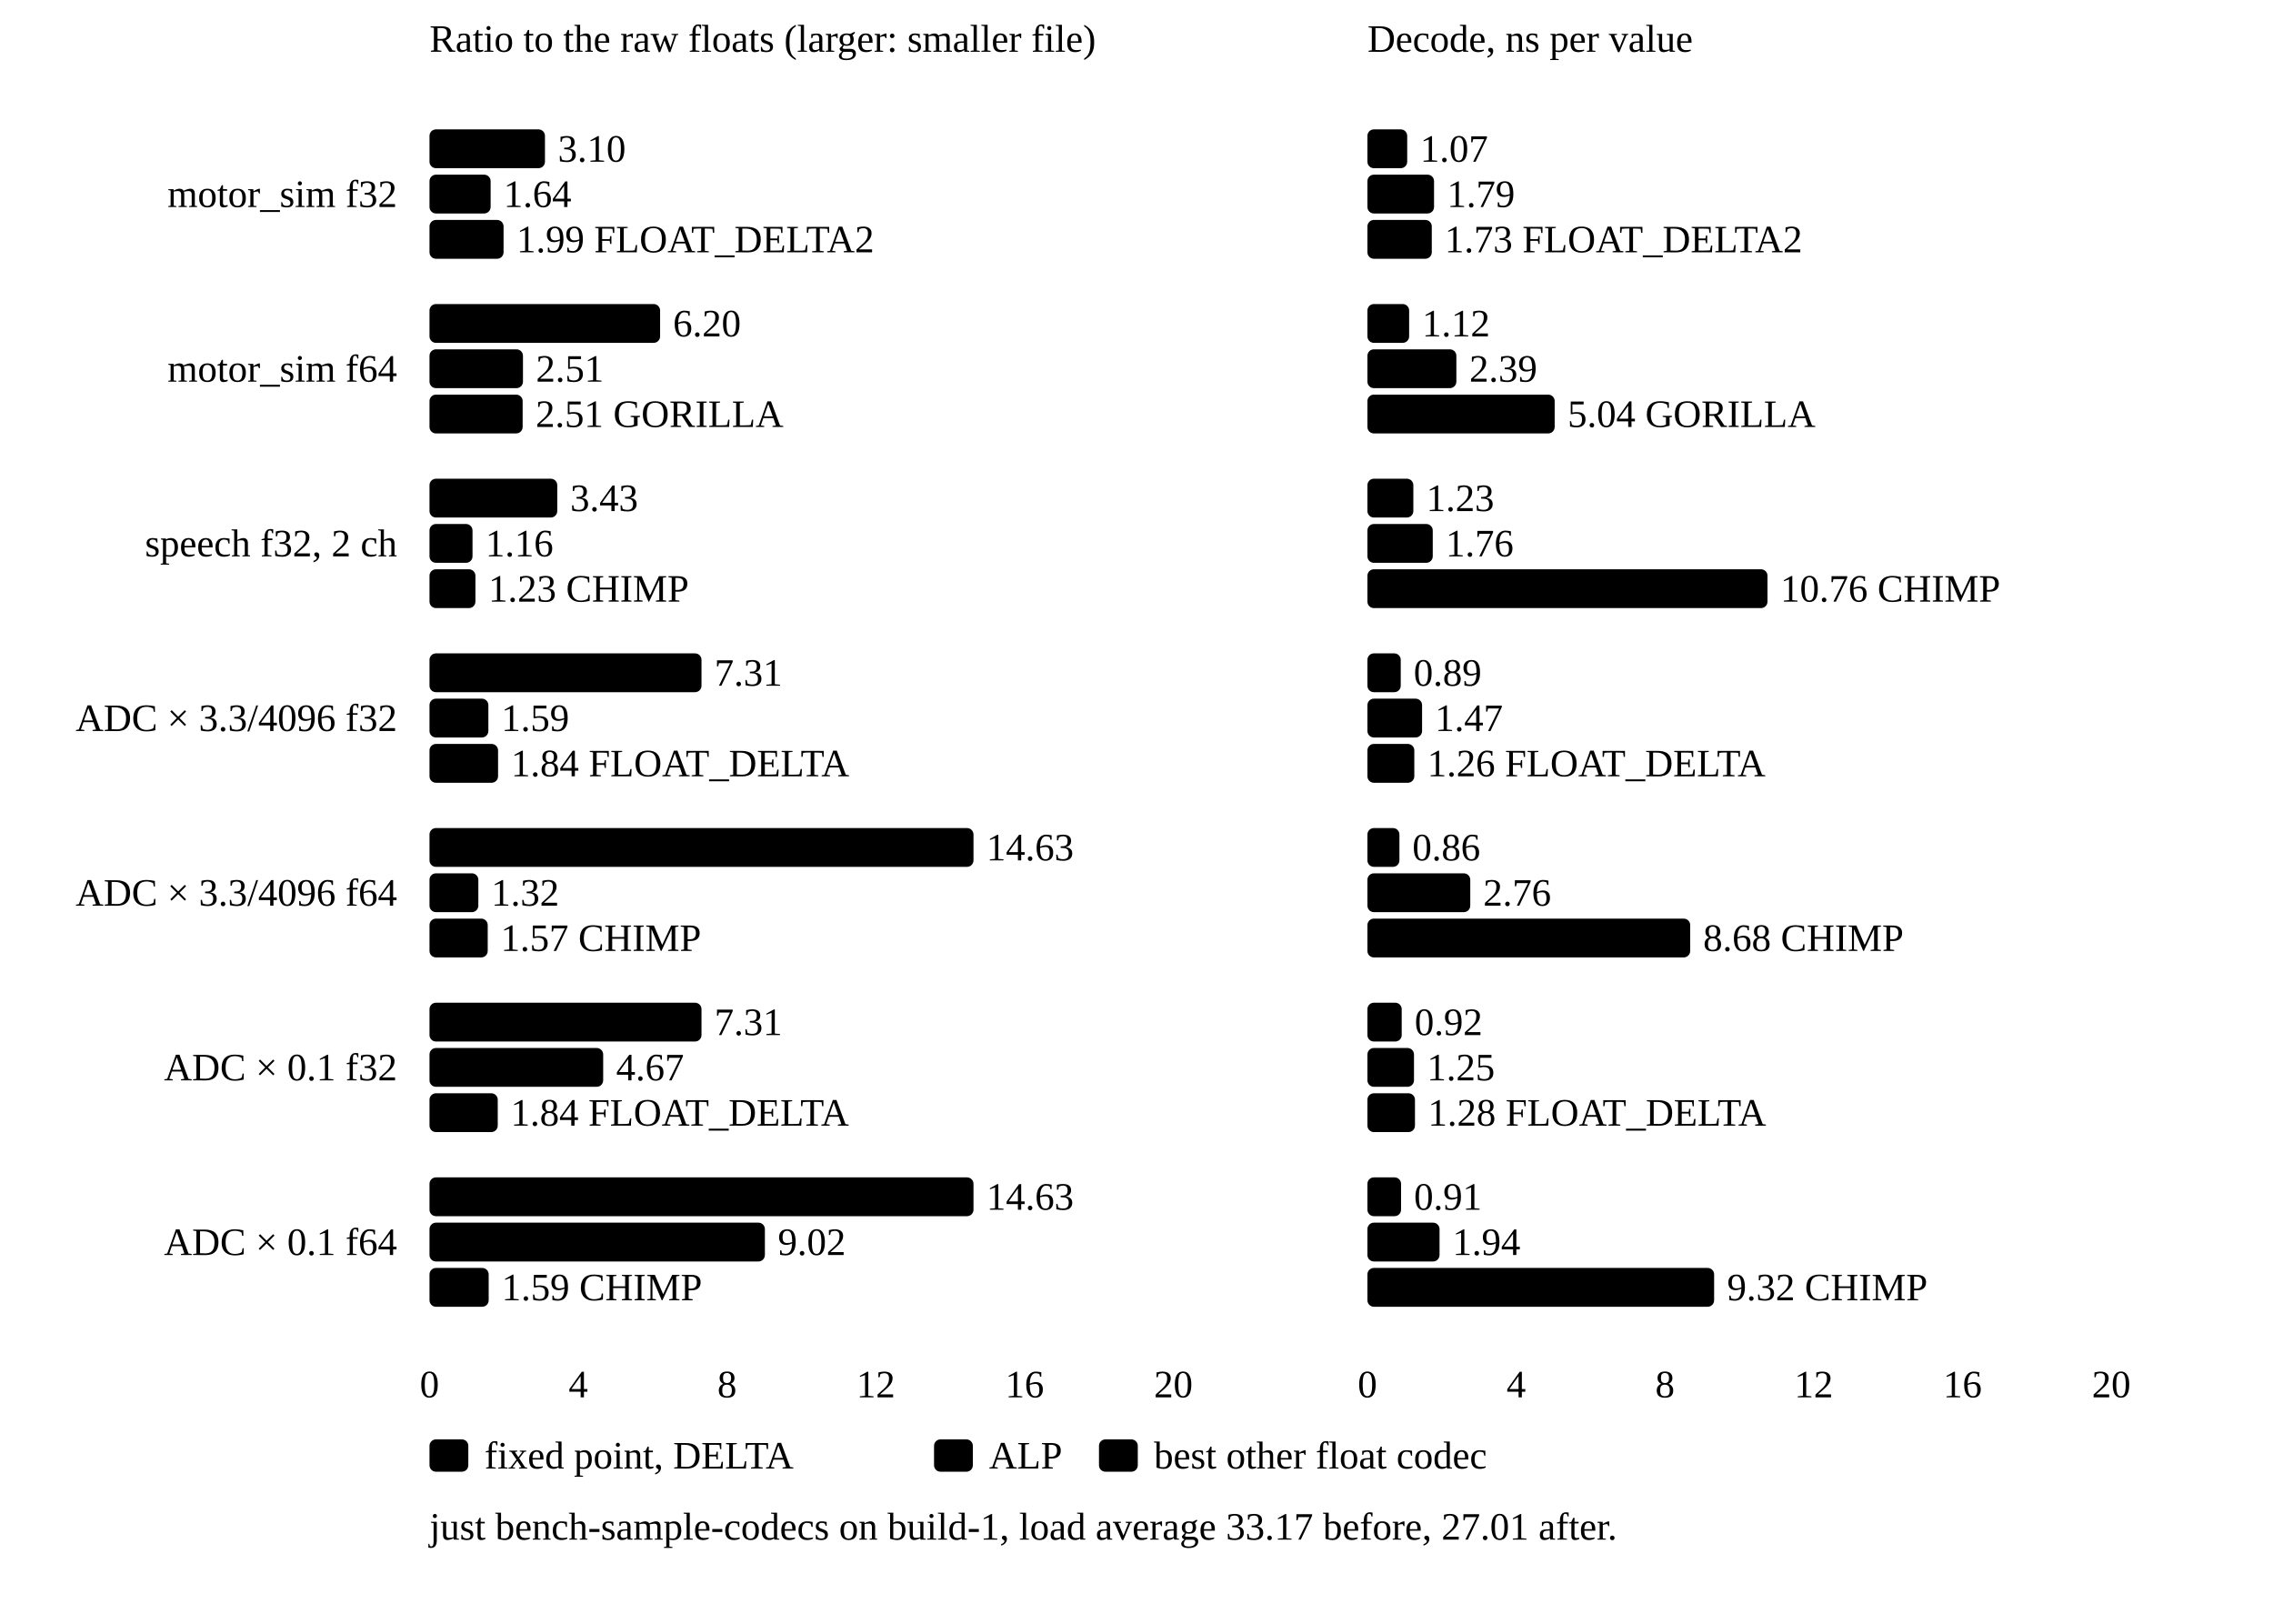
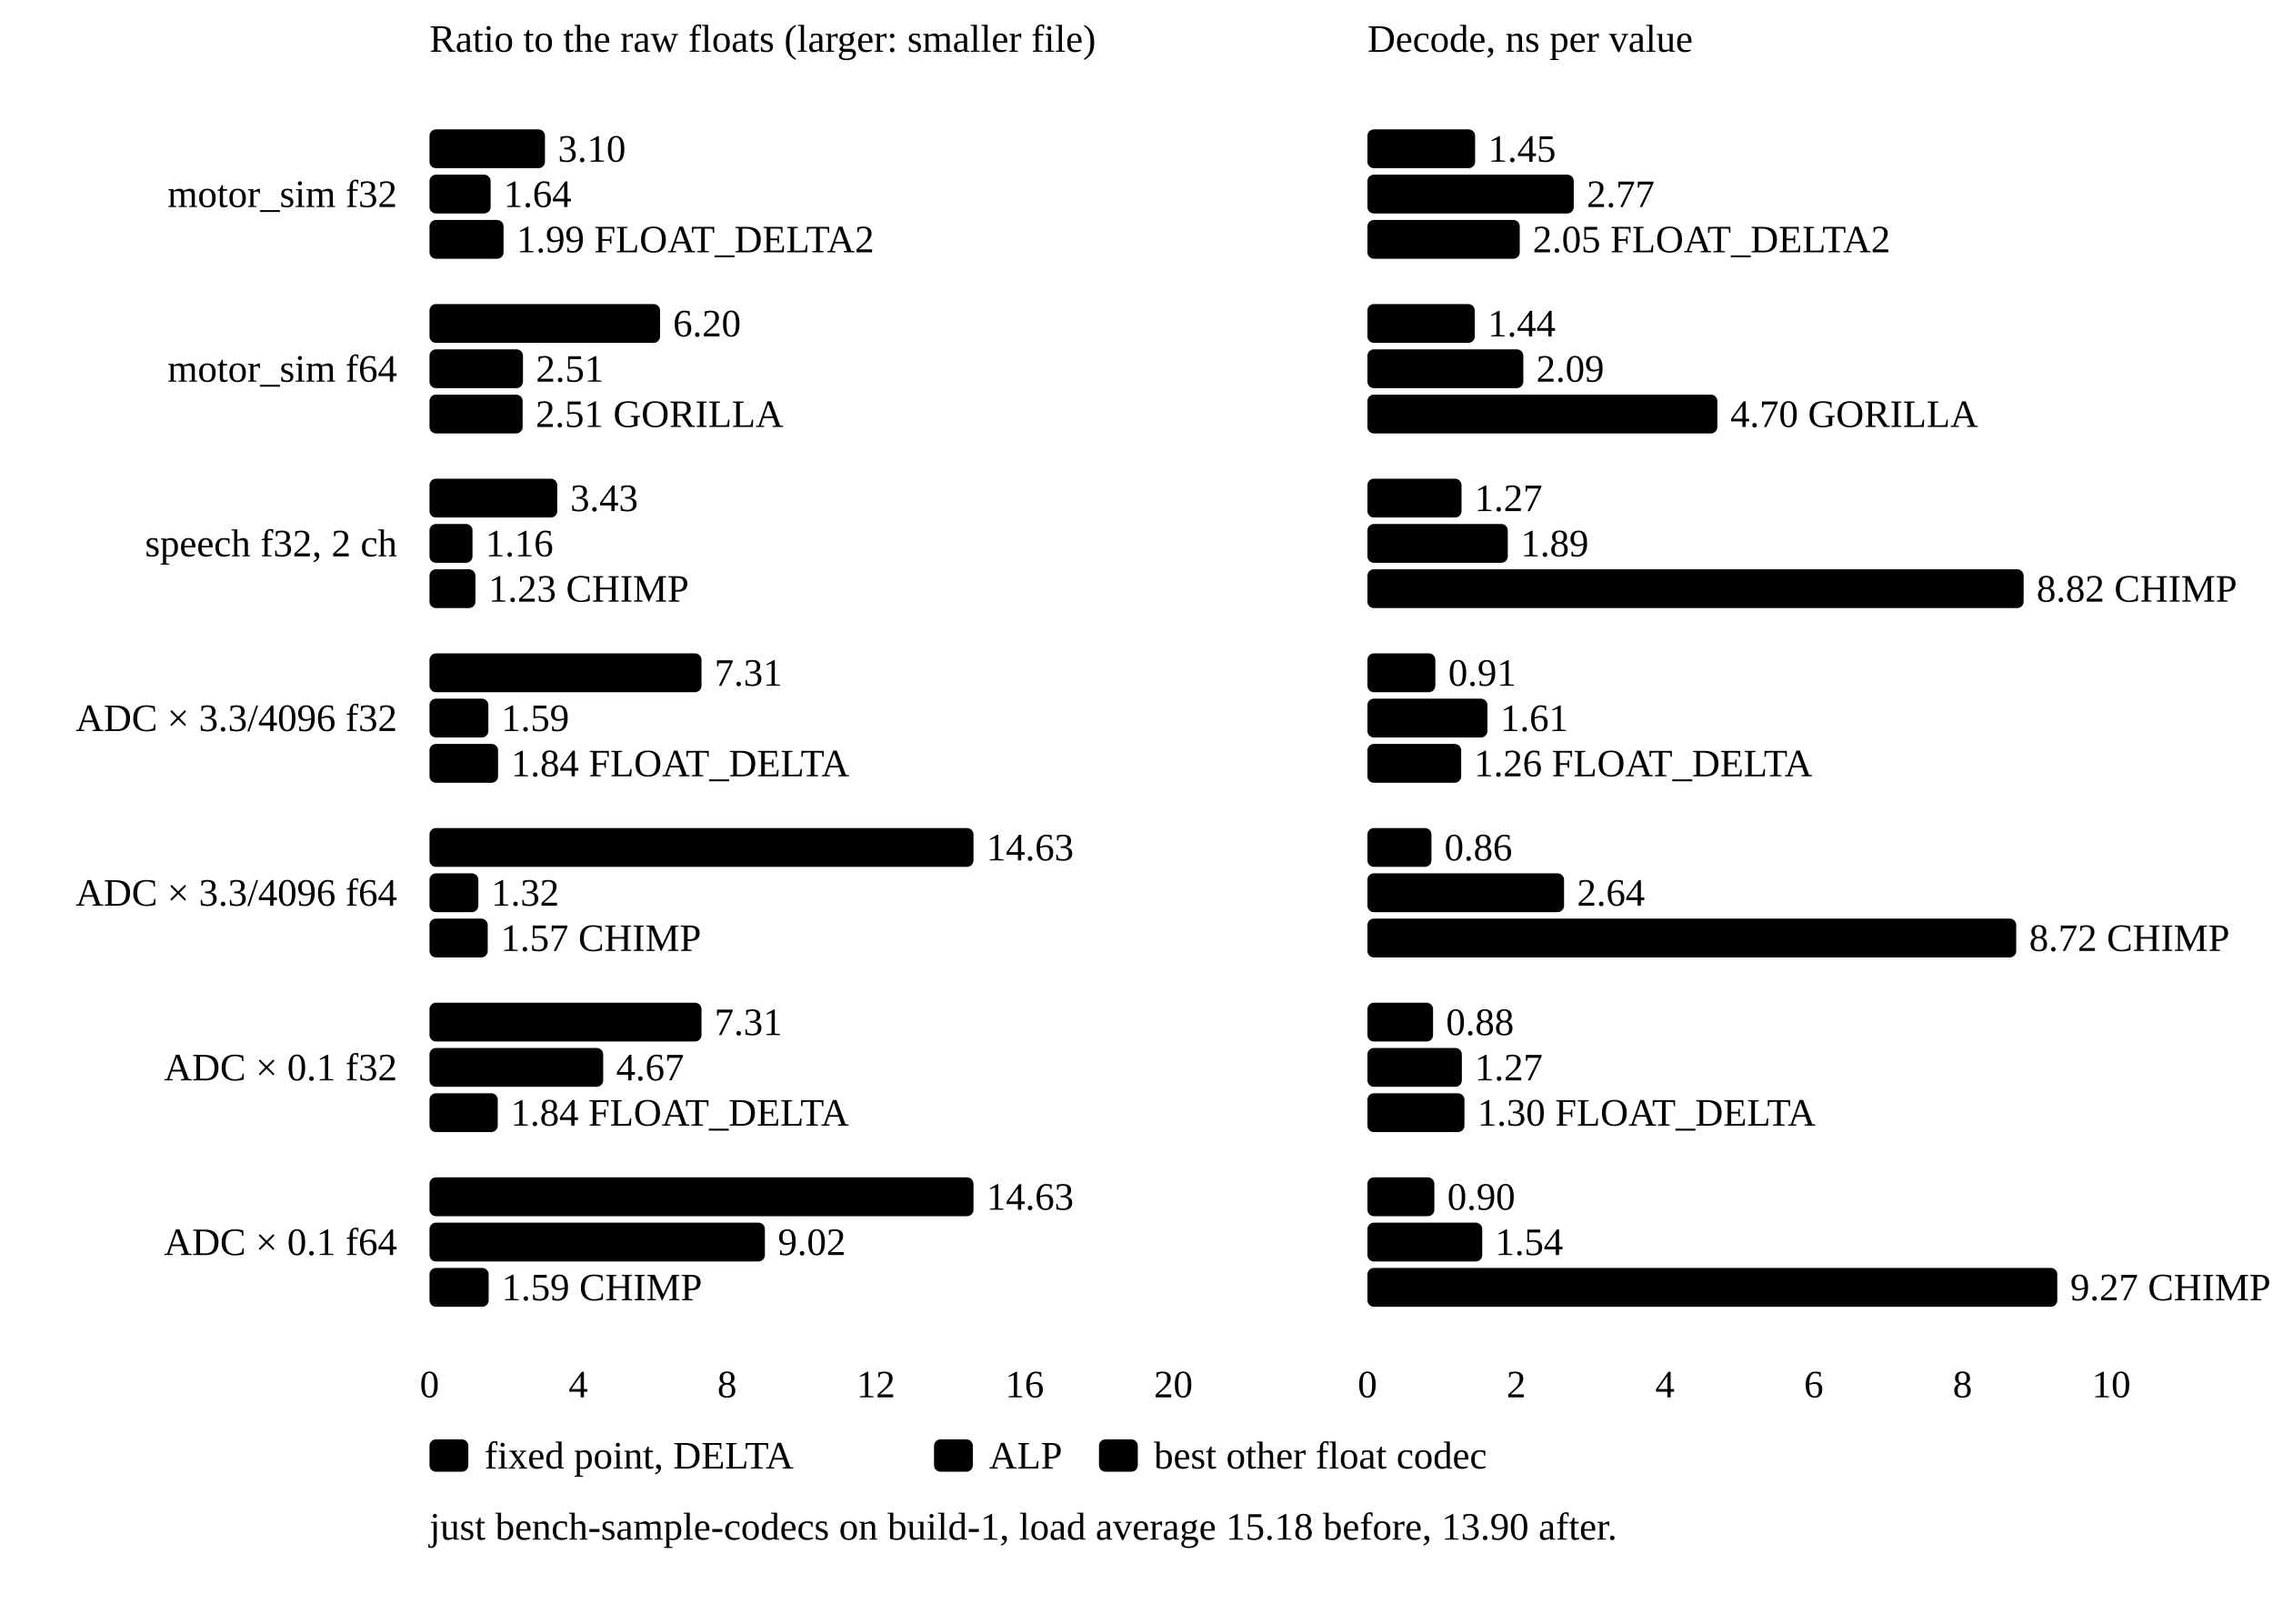
<svg xmlns="http://www.w3.org/2000/svg" class="ww-svg" viewBox="0 0 702.8 502" width="702.8" height="502" role="img" aria-label="Sample codecs per data set: ratio to the raw floats and decode time per value, fixed point with DELTA against ALP and the best other float codec, named at its bar">
  <text x="132.8" y="16.0" text-anchor="start" class="strong">Ratio to the raw floats (larger: smaller file)</text>
  <line x1="132.8" y1="34.0" x2="132.8" y2="418.0" class="thin" />
  <text x="132.8" y="432.0" text-anchor="middle" class="small soft">0</text>
  <line x1="178.8" y1="34.0" x2="178.8" y2="418.0" class="thin" />
  <text x="178.8" y="432.0" text-anchor="middle" class="small soft">4</text>
  <line x1="224.8" y1="34.0" x2="224.8" y2="418.0" class="thin" />
  <text x="224.8" y="432.0" text-anchor="middle" class="small soft">8</text>
  <line x1="270.8" y1="34.0" x2="270.8" y2="418.0" class="thin" />
  <text x="270.8" y="432.0" text-anchor="middle" class="small soft">12</text>
  <line x1="316.8" y1="34.0" x2="316.8" y2="418.0" class="thin" />
  <text x="316.8" y="432.0" text-anchor="middle" class="small soft">16</text>
  <line x1="362.8" y1="34.0" x2="362.8" y2="418.0" class="thin" />
  <text x="362.8" y="432.0" text-anchor="middle" class="small soft">20</text>
  <rect x="132.8" y="40.0" width="35.7" height="12.0" rx="2" class="blue" />
  <text x="172.5" y="50.0" text-anchor="start" class="small">3.10</text>
  <rect x="132.8" y="54.0" width="18.9" height="12.0" rx="2" class="accent" />
  <text x="155.7" y="64.0" text-anchor="start" class="small">1.64</text>
  <rect x="132.8" y="68.0" width="22.9" height="12.0" rx="2" class="amber" />
  <text x="159.7" y="78.0" text-anchor="start" class="small">1.99 FLOAT_DELTA2</text>
  <rect x="132.8" y="94.0" width="71.3" height="12.0" rx="2" class="blue" />
  <text x="208.1" y="104.0" text-anchor="start" class="small">6.20</text>
  <rect x="132.8" y="108.0" width="28.9" height="12.0" rx="2" class="accent" />
  <text x="165.7" y="118.0" text-anchor="start" class="small">2.51</text>
  <rect x="132.8" y="122.0" width="28.8" height="12.0" rx="2" class="amber" />
  <text x="165.6" y="132.0" text-anchor="start" class="small">2.51 GORILLA</text>
  <rect x="132.8" y="148.0" width="39.5" height="12.0" rx="2" class="blue" />
  <text x="176.3" y="158.0" text-anchor="start" class="small">3.43</text>
  <rect x="132.8" y="162.0" width="13.3" height="12.0" rx="2" class="accent" />
  <text x="150.1" y="172.0" text-anchor="start" class="small">1.16</text>
  <rect x="132.8" y="176.0" width="14.2" height="12.0" rx="2" class="amber" />
  <text x="151.0" y="186.0" text-anchor="start" class="small">1.23 CHIMP</text>
  <rect x="132.8" y="202.0" width="84.1" height="12.0" rx="2" class="blue" />
  <text x="220.9" y="212.0" text-anchor="start" class="small">7.31</text>
  <rect x="132.8" y="216.0" width="18.2" height="12.0" rx="2" class="accent" />
  <text x="155.0" y="226.0" text-anchor="start" class="small">1.59</text>
  <rect x="132.8" y="230.0" width="21.2" height="12.0" rx="2" class="amber" />
  <text x="158.0" y="240.0" text-anchor="start" class="small">1.84 FLOAT_DELTA</text>
  <rect x="132.8" y="256.0" width="168.2" height="12.0" rx="2" class="blue" />
  <text x="305.0" y="266.0" text-anchor="start" class="small">14.63</text>
  <rect x="132.8" y="270.0" width="15.1" height="12.0" rx="2" class="accent" />
  <text x="151.9" y="280.0" text-anchor="start" class="small">1.32</text>
  <rect x="132.8" y="284.0" width="18.0" height="12.0" rx="2" class="amber" />
  <text x="154.8" y="294.0" text-anchor="start" class="small">1.57 CHIMP</text>
  <rect x="132.8" y="310.0" width="84.1" height="12.0" rx="2" class="blue" />
  <text x="220.9" y="320.0" text-anchor="start" class="small">7.31</text>
  <rect x="132.8" y="324.0" width="53.7" height="12.0" rx="2" class="accent" />
  <text x="190.5" y="334.0" text-anchor="start" class="small">4.67</text>
  <rect x="132.8" y="338.0" width="21.1" height="12.0" rx="2" class="amber" />
  <text x="157.9" y="348.0" text-anchor="start" class="small">1.84 FLOAT_DELTA</text>
  <rect x="132.8" y="364.0" width="168.2" height="12.0" rx="2" class="blue" />
  <text x="305.0" y="374.0" text-anchor="start" class="small">14.63</text>
  <rect x="132.8" y="378.0" width="103.7" height="12.0" rx="2" class="accent" />
  <text x="240.5" y="388.0" text-anchor="start" class="small">9.02</text>
  <rect x="132.8" y="392.0" width="18.3" height="12.0" rx="2" class="amber" />
  <text x="155.1" y="402.0" text-anchor="start" class="small">1.59 CHIMP</text>
  <line x1="132.8" y1="34.0" x2="132.8" y2="418.0" class="line" />
  <text x="422.8" y="16.0" text-anchor="start" class="strong">Decode, ns per value</text>
  <line x1="422.8" y1="34.0" x2="422.8" y2="418.0" class="thin" />
  <text x="422.8" y="432.0" text-anchor="middle" class="small soft">0</text>
  <line x1="468.8" y1="34.0" x2="468.8" y2="418.0" class="thin" />
-   <text x="468.8" y="432.0" text-anchor="middle" class="small soft">4</text>
+   <text x="468.8" y="432.0" text-anchor="middle" class="small soft">2</text>
  <line x1="514.8" y1="34.0" x2="514.8" y2="418.0" class="thin" />
-   <text x="514.8" y="432.0" text-anchor="middle" class="small soft">8</text>
+   <text x="514.8" y="432.0" text-anchor="middle" class="small soft">4</text>
  <line x1="560.8" y1="34.0" x2="560.8" y2="418.0" class="thin" />
-   <text x="560.8" y="432.0" text-anchor="middle" class="small soft">12</text>
+   <text x="560.8" y="432.0" text-anchor="middle" class="small soft">6</text>
  <line x1="606.8" y1="34.0" x2="606.8" y2="418.0" class="thin" />
-   <text x="606.8" y="432.0" text-anchor="middle" class="small soft">16</text>
+   <text x="606.8" y="432.0" text-anchor="middle" class="small soft">8</text>
  <line x1="652.8" y1="34.0" x2="652.8" y2="418.0" class="thin" />
-   <text x="652.8" y="432.0" text-anchor="middle" class="small soft">20</text>
-   <rect x="422.8" y="40.0" width="12.3" height="12.0" rx="2" class="blue" />
-   <text x="439.1" y="50.0" text-anchor="start" class="small">1.07</text>
-   <rect x="422.8" y="54.0" width="20.6" height="12.0" rx="2" class="accent" />
-   <text x="447.4" y="64.0" text-anchor="start" class="small">1.79</text>
-   <rect x="422.8" y="68.0" width="19.9" height="12.0" rx="2" class="amber" />
-   <text x="446.7" y="78.0" text-anchor="start" class="small">1.73 FLOAT_DELTA2</text>
-   <rect x="422.8" y="94.0" width="12.9" height="12.0" rx="2" class="blue" />
-   <text x="439.7" y="104.0" text-anchor="start" class="small">1.12</text>
-   <rect x="422.8" y="108.0" width="27.5" height="12.0" rx="2" class="accent" />
-   <text x="454.3" y="118.0" text-anchor="start" class="small">2.39</text>
-   <rect x="422.8" y="122.0" width="57.9" height="12.0" rx="2" class="amber" />
-   <text x="484.7" y="132.0" text-anchor="start" class="small">5.04 GORILLA</text>
-   <rect x="422.8" y="148.0" width="14.2" height="12.0" rx="2" class="blue" />
-   <text x="441.0" y="158.0" text-anchor="start" class="small">1.23</text>
-   <rect x="422.8" y="162.0" width="20.2" height="12.0" rx="2" class="accent" />
-   <text x="447.0" y="172.0" text-anchor="start" class="small">1.76</text>
-   <rect x="422.8" y="176.0" width="123.7" height="12.0" rx="2" class="amber" />
-   <text x="550.5" y="186.0" text-anchor="start" class="small">10.76 CHIMP</text>
-   <rect x="422.8" y="202.0" width="10.3" height="12.0" rx="2" class="blue" />
-   <text x="437.1" y="212.0" text-anchor="start" class="small">0.89</text>
-   <rect x="422.8" y="216.0" width="16.9" height="12.0" rx="2" class="accent" />
-   <text x="443.7" y="226.0" text-anchor="start" class="small">1.47</text>
-   <rect x="422.8" y="230.0" width="14.5" height="12.0" rx="2" class="amber" />
-   <text x="441.3" y="240.0" text-anchor="start" class="small">1.26 FLOAT_DELTA</text>
-   <rect x="422.8" y="256.0" width="9.9" height="12.0" rx="2" class="blue" />
-   <text x="436.7" y="266.0" text-anchor="start" class="small">0.86</text>
-   <rect x="422.8" y="270.0" width="31.8" height="12.0" rx="2" class="accent" />
-   <text x="458.6" y="280.0" text-anchor="start" class="small">2.76</text>
-   <rect x="422.8" y="284.0" width="99.8" height="12.0" rx="2" class="amber" />
-   <text x="526.6" y="294.0" text-anchor="start" class="small">8.68 CHIMP</text>
-   <rect x="422.8" y="310.0" width="10.6" height="12.0" rx="2" class="blue" />
-   <text x="437.4" y="320.0" text-anchor="start" class="small">0.92</text>
-   <rect x="422.8" y="324.0" width="14.4" height="12.0" rx="2" class="accent" />
-   <text x="441.2" y="334.0" text-anchor="start" class="small">1.25</text>
-   <rect x="422.8" y="338.0" width="14.7" height="12.0" rx="2" class="amber" />
-   <text x="441.5" y="348.0" text-anchor="start" class="small">1.28 FLOAT_DELTA</text>
-   <rect x="422.8" y="364.0" width="10.4" height="12.0" rx="2" class="blue" />
-   <text x="437.2" y="374.0" text-anchor="start" class="small">0.91</text>
-   <rect x="422.8" y="378.0" width="22.3" height="12.0" rx="2" class="accent" />
-   <text x="449.1" y="388.0" text-anchor="start" class="small">1.94</text>
-   <rect x="422.8" y="392.0" width="107.2" height="12.0" rx="2" class="amber" />
-   <text x="534.0" y="402.0" text-anchor="start" class="small">9.32 CHIMP</text>
+   <text x="652.8" y="432.0" text-anchor="middle" class="small soft">10</text>
+   <rect x="422.8" y="40.0" width="33.3" height="12.0" rx="2" class="blue" />
+   <text x="460.1" y="50.0" text-anchor="start" class="small">1.45</text>
+   <rect x="422.8" y="54.0" width="63.8" height="12.0" rx="2" class="accent" />
+   <text x="490.6" y="64.0" text-anchor="start" class="small">2.77</text>
+   <rect x="422.8" y="68.0" width="47.1" height="12.0" rx="2" class="amber" />
+   <text x="473.9" y="78.0" text-anchor="start" class="small">2.05 FLOAT_DELTA2</text>
+   <rect x="422.8" y="94.0" width="33.2" height="12.0" rx="2" class="blue" />
+   <text x="460.0" y="104.0" text-anchor="start" class="small">1.44</text>
+   <rect x="422.8" y="108.0" width="48.2" height="12.0" rx="2" class="accent" />
+   <text x="475.0" y="118.0" text-anchor="start" class="small">2.09</text>
+   <rect x="422.8" y="122.0" width="108.2" height="12.0" rx="2" class="amber" />
+   <text x="535.0" y="132.0" text-anchor="start" class="small">4.70 GORILLA</text>
+   <rect x="422.8" y="148.0" width="29.1" height="12.0" rx="2" class="blue" />
+   <text x="455.9" y="158.0" text-anchor="start" class="small">1.27</text>
+   <rect x="422.8" y="162.0" width="43.4" height="12.0" rx="2" class="accent" />
+   <text x="470.2" y="172.0" text-anchor="start" class="small">1.89</text>
+   <rect x="422.8" y="176.0" width="202.9" height="12.0" rx="2" class="amber" />
+   <text x="629.7" y="186.0" text-anchor="start" class="small">8.82 CHIMP</text>
+   <rect x="422.8" y="202.0" width="21.0" height="12.0" rx="2" class="blue" />
+   <text x="447.8" y="212.0" text-anchor="start" class="small">0.91</text>
+   <rect x="422.8" y="216.0" width="37.1" height="12.0" rx="2" class="accent" />
+   <text x="463.9" y="226.0" text-anchor="start" class="small">1.61</text>
+   <rect x="422.8" y="230.0" width="29.0" height="12.0" rx="2" class="amber" />
+   <text x="455.8" y="240.0" text-anchor="start" class="small">1.26 FLOAT_DELTA</text>
+   <rect x="422.8" y="256.0" width="19.8" height="12.0" rx="2" class="blue" />
+   <text x="446.6" y="266.0" text-anchor="start" class="small">0.86</text>
+   <rect x="422.8" y="270.0" width="60.8" height="12.0" rx="2" class="accent" />
+   <text x="487.6" y="280.0" text-anchor="start" class="small">2.64</text>
+   <rect x="422.8" y="284.0" width="200.6" height="12.0" rx="2" class="amber" />
+   <text x="627.4" y="294.0" text-anchor="start" class="small">8.72 CHIMP</text>
+   <rect x="422.8" y="310.0" width="20.3" height="12.0" rx="2" class="blue" />
+   <text x="447.1" y="320.0" text-anchor="start" class="small">0.88</text>
+   <rect x="422.8" y="324.0" width="29.2" height="12.0" rx="2" class="accent" />
+   <text x="456.0" y="334.0" text-anchor="start" class="small">1.27</text>
+   <rect x="422.8" y="338.0" width="30.0" height="12.0" rx="2" class="amber" />
+   <text x="456.8" y="348.0" text-anchor="start" class="small">1.30 FLOAT_DELTA</text>
+   <rect x="422.8" y="364.0" width="20.7" height="12.0" rx="2" class="blue" />
+   <text x="447.5" y="374.0" text-anchor="start" class="small">0.90</text>
+   <rect x="422.8" y="378.0" width="35.5" height="12.0" rx="2" class="accent" />
+   <text x="462.3" y="388.0" text-anchor="start" class="small">1.54</text>
+   <rect x="422.8" y="392.0" width="213.3" height="12.0" rx="2" class="amber" />
+   <text x="640.1" y="402.0" text-anchor="start" class="small">9.27 CHIMP</text>
  <line x1="422.8" y1="34.0" x2="422.8" y2="418.0" class="line" />
  <text x="122.8" y="64.0" text-anchor="end">motor_sim f32</text>
  <text x="122.8" y="118.0" text-anchor="end">motor_sim f64</text>
  <text x="122.8" y="172.0" text-anchor="end">speech f32, 2 ch</text>
  <text x="122.8" y="226.0" text-anchor="end">ADC × 3.3/4096 f32</text>
  <text x="122.8" y="280.0" text-anchor="end">ADC × 3.3/4096 f64</text>
  <text x="122.8" y="334.0" text-anchor="end">ADC × 0.1 f32</text>
  <text x="122.8" y="388.0" text-anchor="end">ADC × 0.1 f64</text>
  <rect x="132.8" y="445.0" width="12.0" height="10.0" rx="2" class="blue" />
  <text x="149.8" y="454.0" text-anchor="start" class="small">fixed point, DELTA</text>
  <rect x="288.8" y="445.0" width="12.0" height="10.0" rx="2" class="accent" />
  <text x="305.8" y="454.0" text-anchor="start" class="small">ALP</text>
  <rect x="339.8" y="445.0" width="12.0" height="10.0" rx="2" class="amber" />
  <text x="356.8" y="454.0" text-anchor="start" class="small">best other float codec</text>
-   <text x="132.8" y="476.0" text-anchor="start" class="small soft">just bench-sample-codecs on build-1, load average 33.17 before, 27.01 after.</text>
+   <text x="132.8" y="476.0" text-anchor="start" class="small soft">just bench-sample-codecs on build-1, load average 15.18 before, 13.90 after.</text>
</svg>
